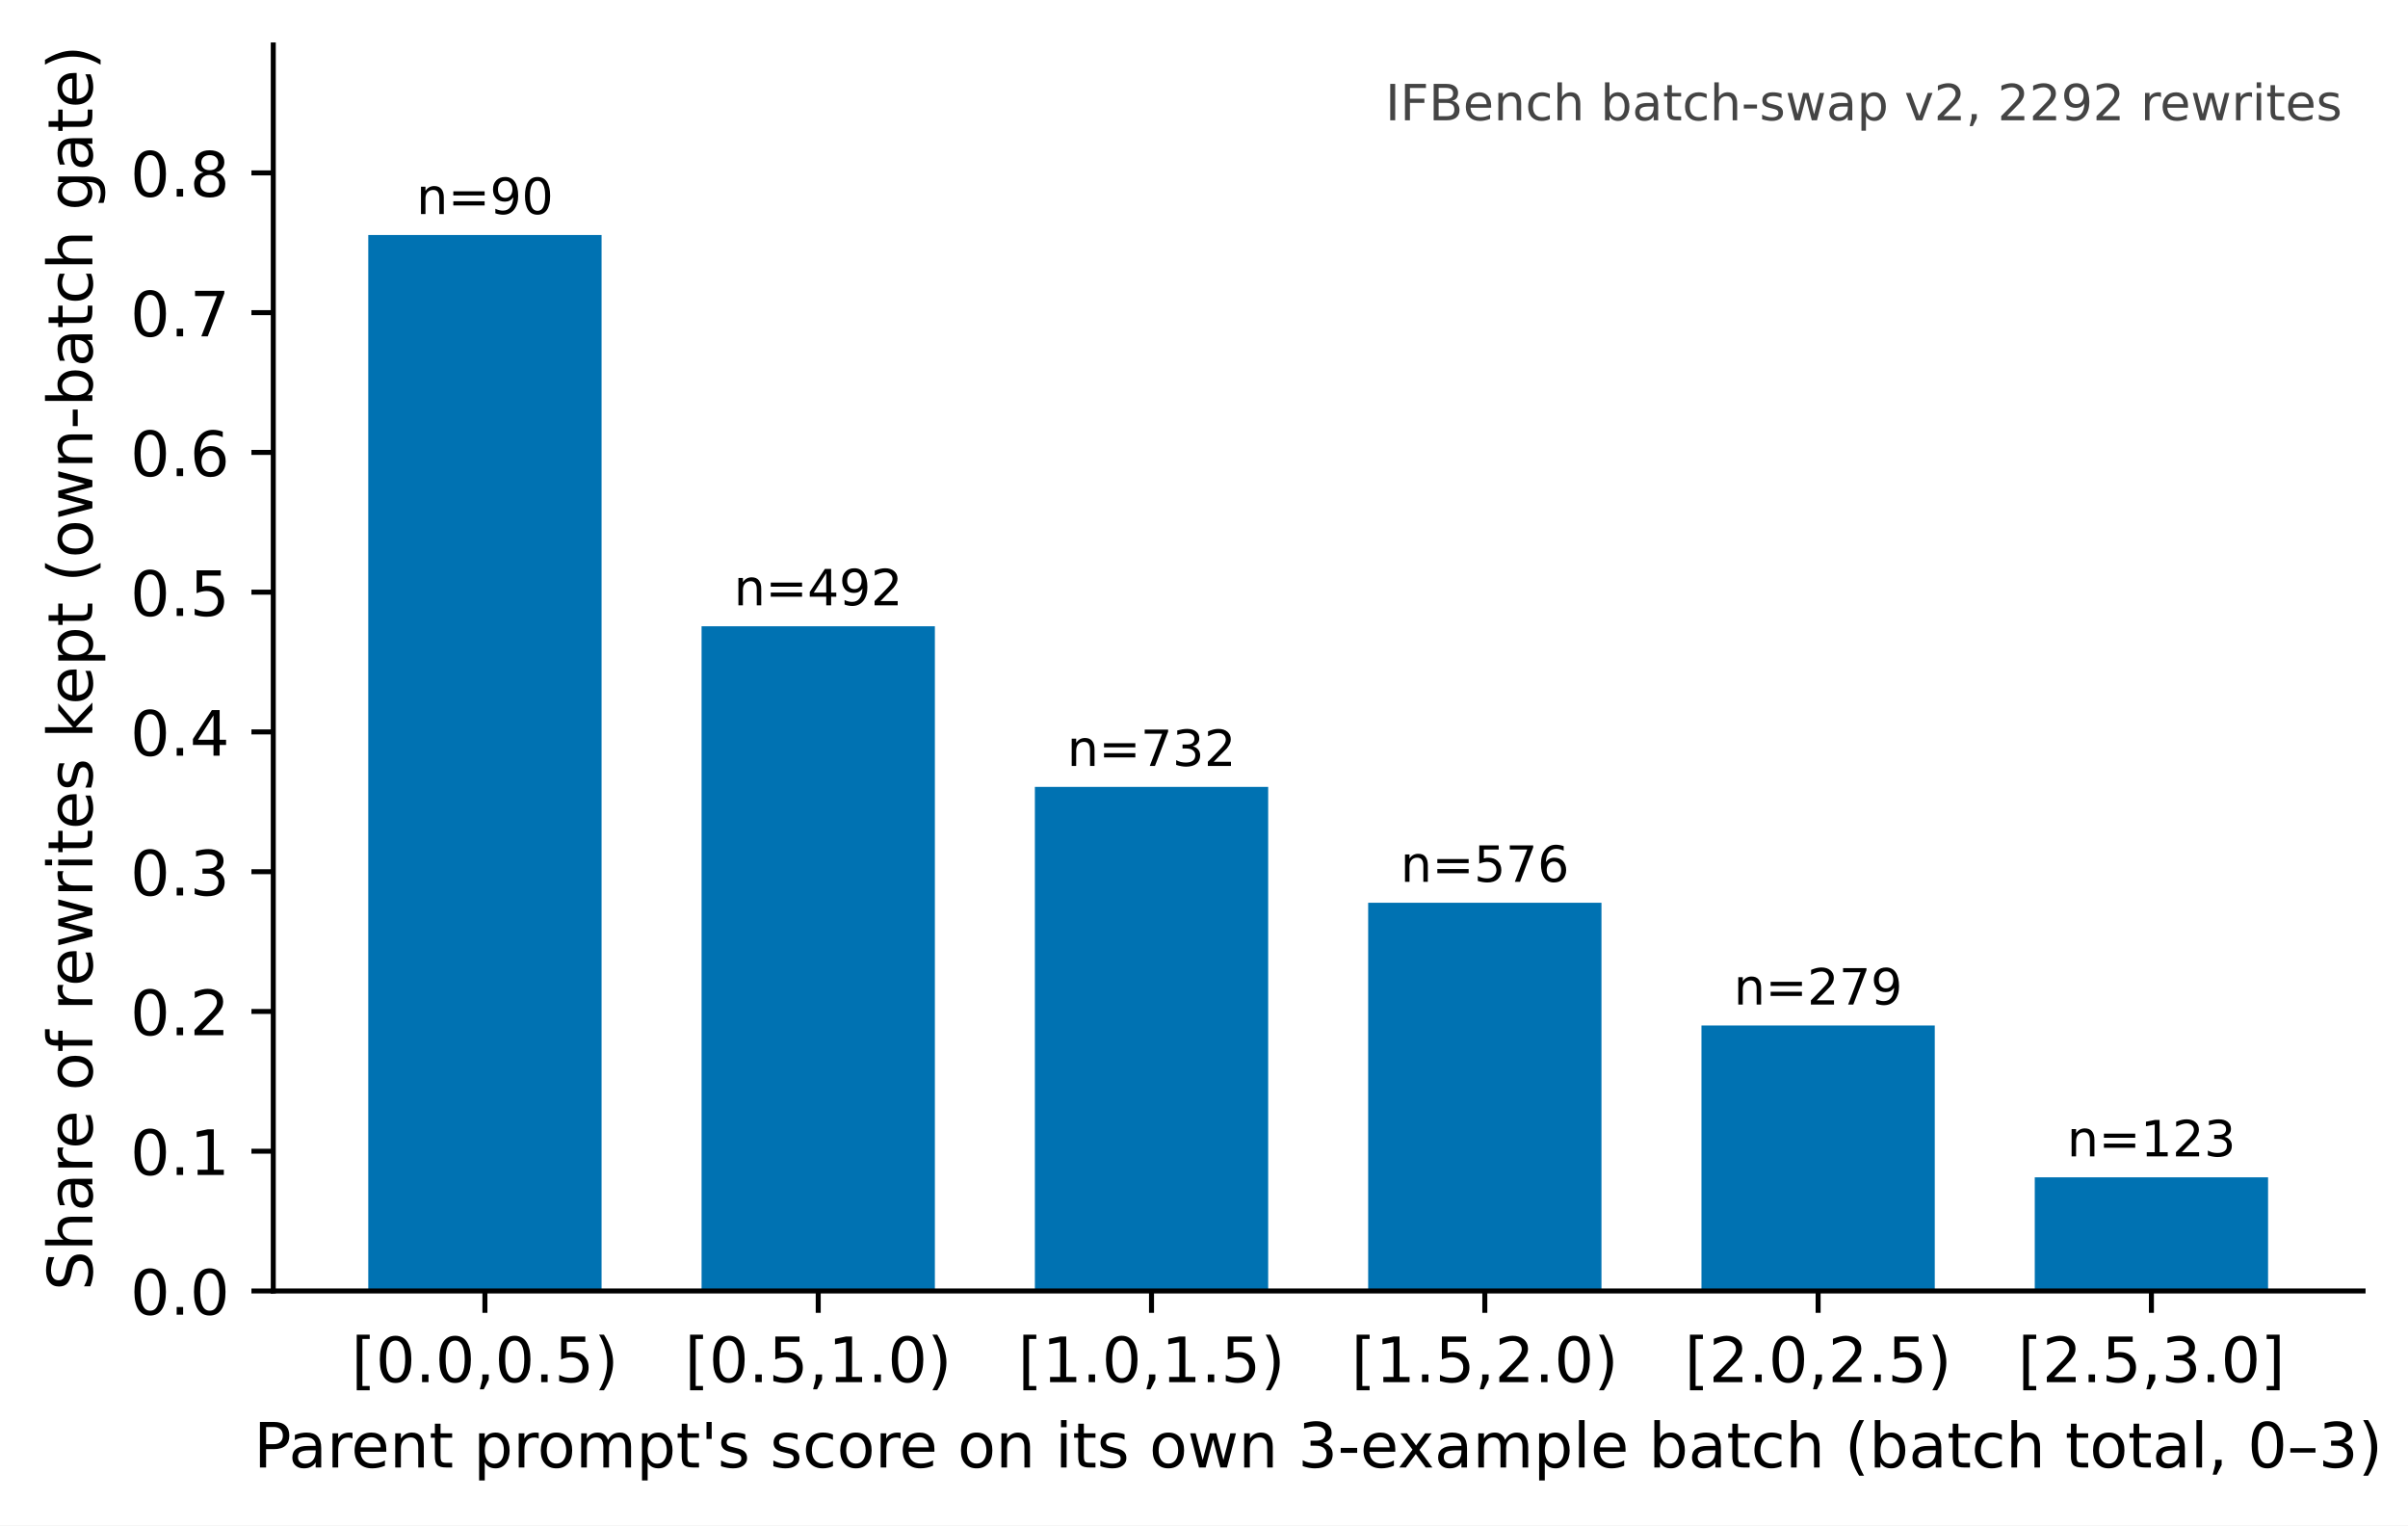
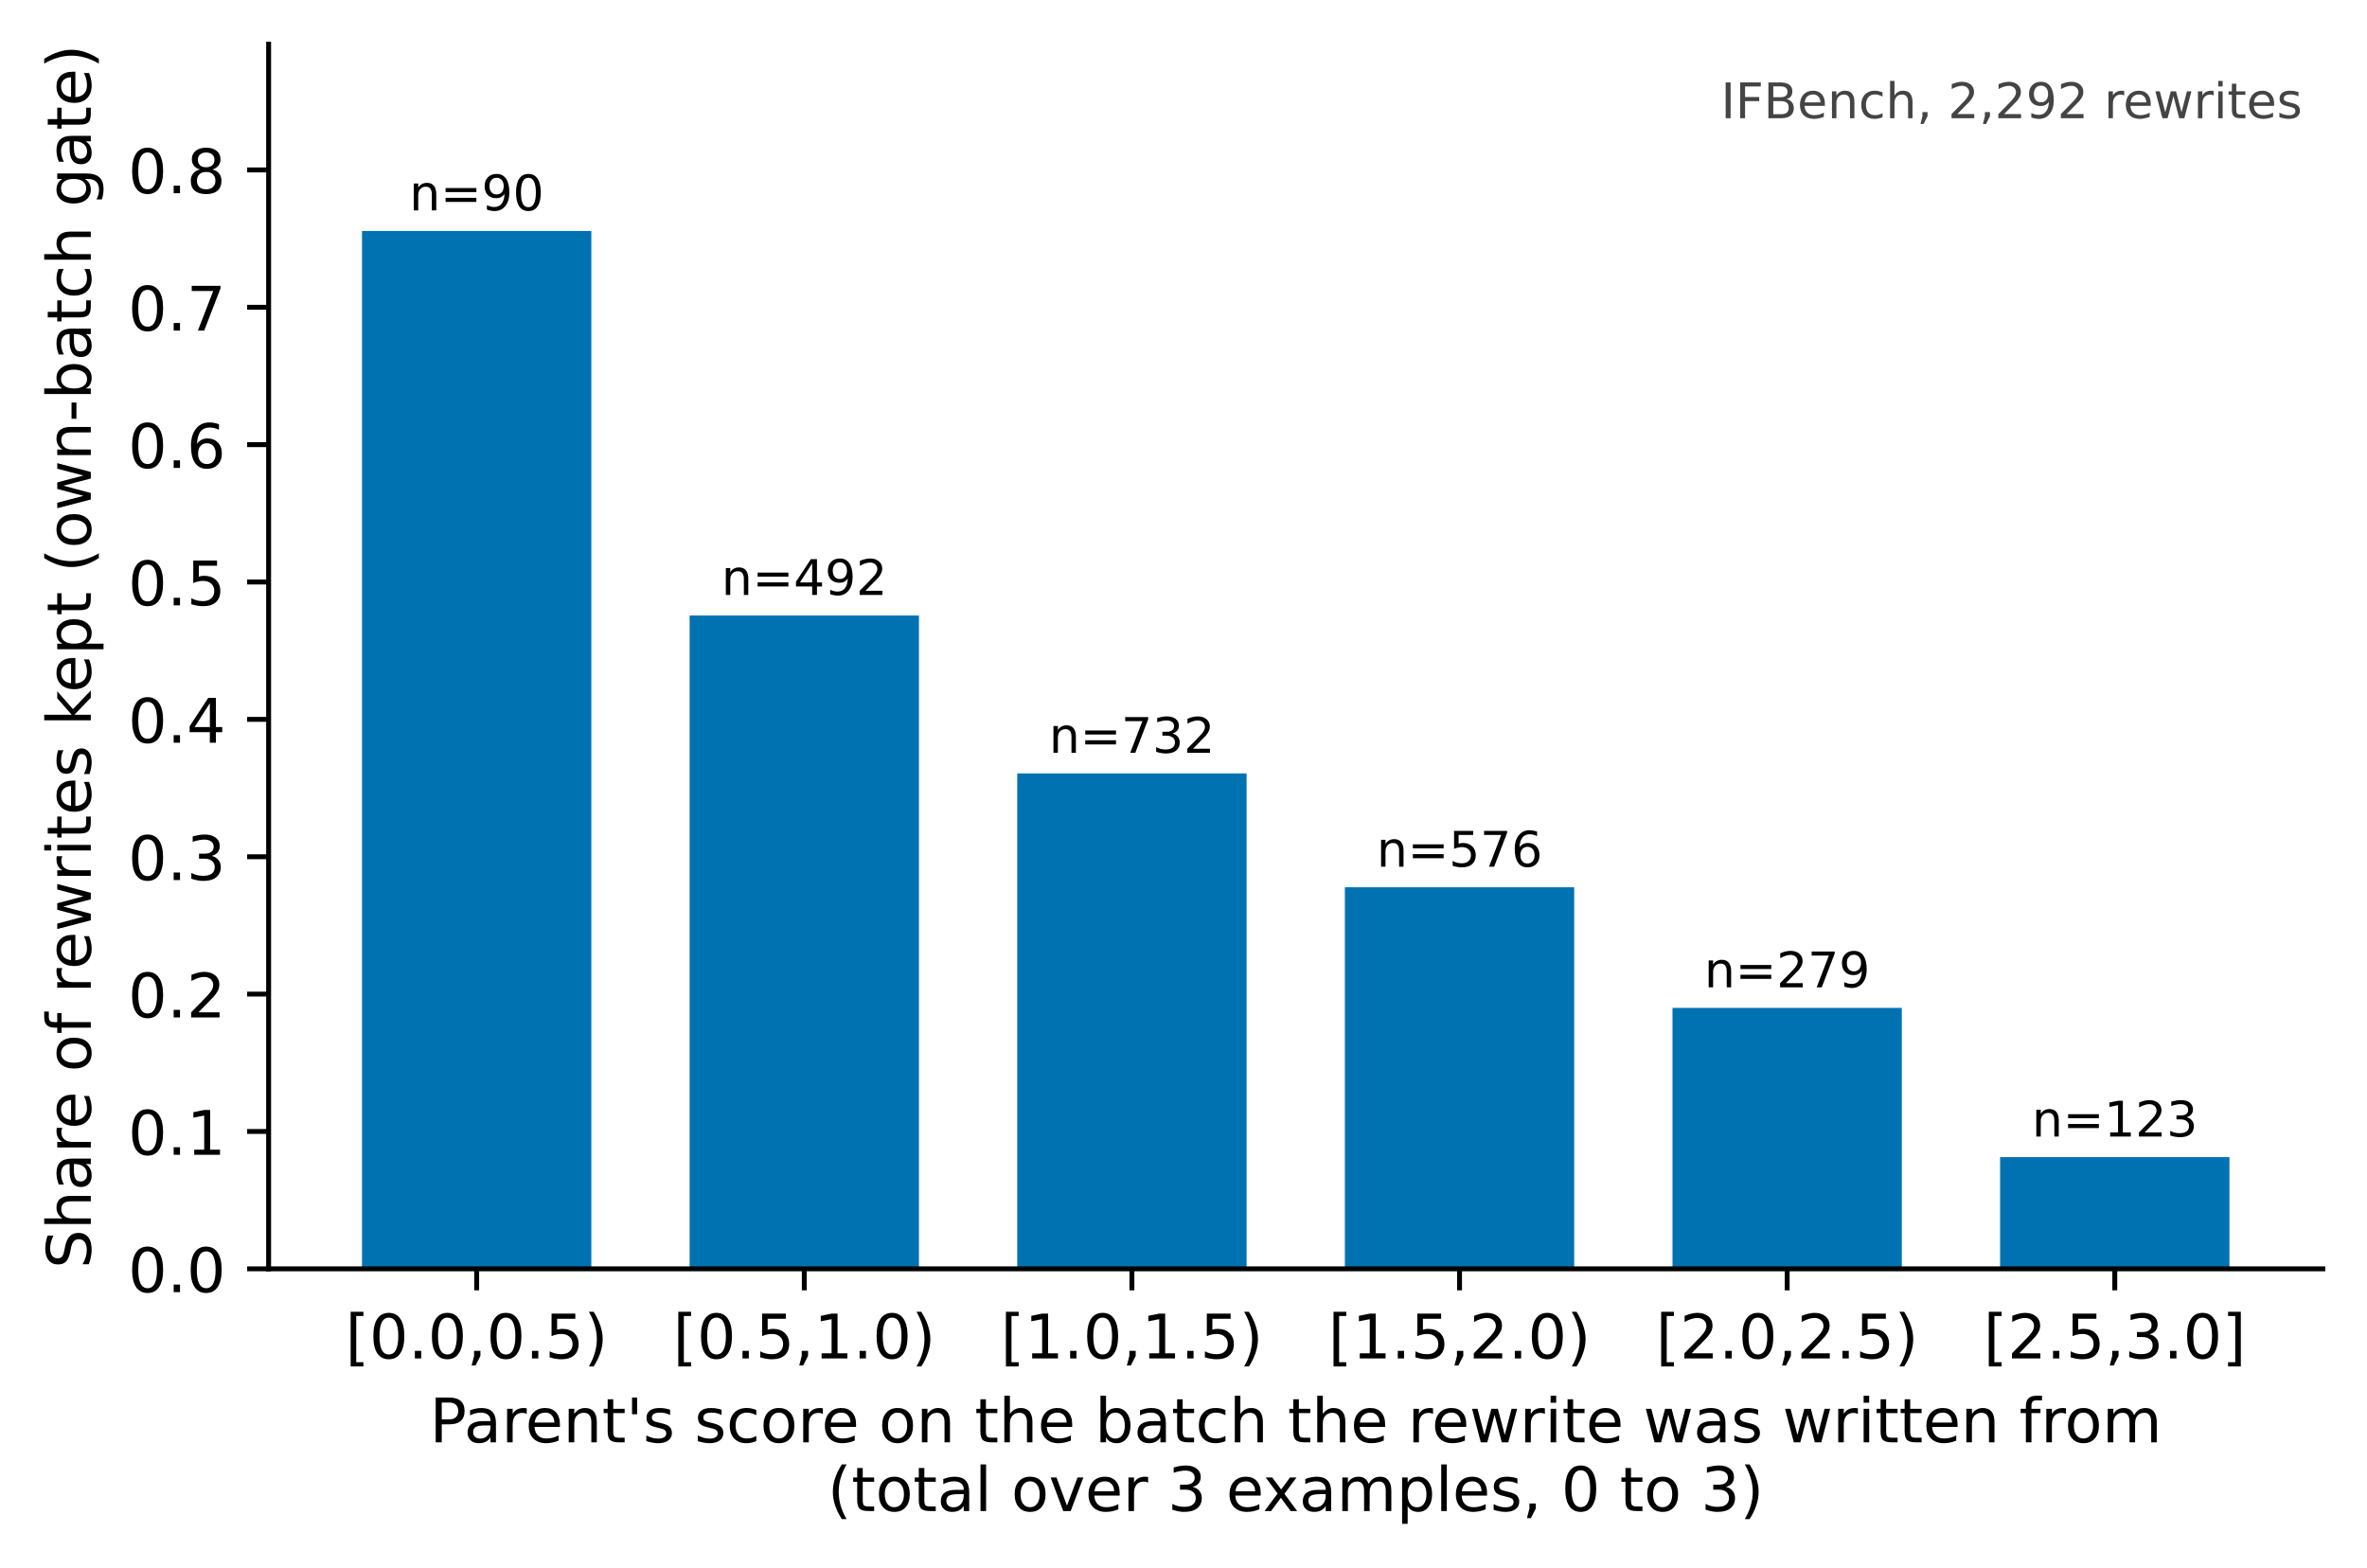
- <svg xmlns="http://www.w3.org/2000/svg" xmlns:xlink="http://www.w3.org/1999/xlink" width="385.781pt" height="244.34pt" viewBox="0 0 385.781 244.34" version="1.1">
+ <svg xmlns="http://www.w3.org/2000/svg" xmlns:xlink="http://www.w3.org/1999/xlink" width="385.781pt" height="255.538pt" viewBox="0 0 385.781 255.538" version="1.1">
  <defs>
    <style type="text/css">*{stroke-linejoin: round; stroke-linecap: butt}</style>
  </defs>
  <g id="figure_1">
    <g id="patch_1">
-       <path d="M 0 244.34  L 385.781 244.34  L 385.781 0  L 0 0  z " style="fill: #ffffff" />
+       <path d="M 0 255.538  L 385.781 255.538  L 385.781 -0  L 0 -0  z " style="fill: #ffffff" />
    </g>
    <g id="axes_1">
      <g id="patch_2">
        <path d="M 43.781 206.784  L 378.581 206.784  L 378.581 7.2  L 43.781 7.2  z " style="fill: #ffffff" />
      </g>
      <g id="patch_3">
-         <path d="M 58.999 206.784  L 96.377 206.784  L 96.377 37.645  L 58.999 37.645  z " clip-path="url(#pe603206d9f)" style="fill: #0072b2" />
+         <path d="M 58.999 206.784  L 96.377 206.784  L 96.377 37.645  L 58.999 37.645  z " clip-path="url(#p9a765b95ee)" style="fill: #0072b2" />
      </g>
      <g id="patch_4">
-         <path d="M 112.397 206.784  L 149.775 206.784  L 149.775 100.314  L 112.397 100.314  z " clip-path="url(#pe603206d9f)" style="fill: #0072b2" />
+         <path d="M 112.397 206.784  L 149.775 206.784  L 149.775 100.314  L 112.397 100.314  z " clip-path="url(#p9a765b95ee)" style="fill: #0072b2" />
      </g>
      <g id="patch_5">
-         <path d="M 165.794 206.784  L 203.172 206.784  L 203.172 126.047  L 165.794 126.047  z " clip-path="url(#pe603206d9f)" style="fill: #0072b2" />
+         <path d="M 165.794 206.784  L 203.172 206.784  L 203.172 126.047  L 165.794 126.047  z " clip-path="url(#p9a765b95ee)" style="fill: #0072b2" />
      </g>
      <g id="patch_6">
-         <path d="M 219.191 206.784  L 256.569 206.784  L 256.569 144.601  L 219.191 144.601  z " clip-path="url(#pe603206d9f)" style="fill: #0072b2" />
+         <path d="M 219.191 206.784  L 256.569 206.784  L 256.569 144.601  L 219.191 144.601  z " clip-path="url(#p9a765b95ee)" style="fill: #0072b2" />
      </g>
      <g id="patch_7">
-         <path d="M 272.588 206.784  L 309.966 206.784  L 309.966 164.259  L 272.588 164.259  z " clip-path="url(#pe603206d9f)" style="fill: #0072b2" />
+         <path d="M 272.588 206.784  L 309.966 206.784  L 309.966 164.259  L 272.588 164.259  z " clip-path="url(#p9a765b95ee)" style="fill: #0072b2" />
      </g>
      <g id="patch_8">
-         <path d="M 325.985 206.784  L 363.363 206.784  L 363.363 188.584  L 325.985 188.584  z " clip-path="url(#pe603206d9f)" style="fill: #0072b2" />
+         <path d="M 325.985 206.784  L 363.363 206.784  L 363.363 188.584  L 325.985 188.584  z " clip-path="url(#p9a765b95ee)" style="fill: #0072b2" />
      </g>
      <g id="matplotlib.axis_1">
        <g id="xtick_1">
          <g id="line2d_1">
            <defs>
              <path id="m3edbe01866" d="M 0 0  L 0 3.5  " style="stroke: #000000; stroke-width: 0.8" />
            </defs>
            <g>
              <use xlink:href="#m3edbe01866" x="77.688" y="206.784" style="stroke: #000000; stroke-width: 0.8" />
            </g>
          </g>
          <g id="text_1">
            <text style="font: 10px 'DejaVu Sans'; text-anchor: middle" x="77.688" y="221.382" transform="rotate(-0 77.68843 221.3824)">[0.0,0.5)</text>
          </g>
        </g>
        <g id="xtick_2">
          <g id="line2d_2">
            <g>
              <use xlink:href="#m3edbe01866" x="131.086" y="206.784" style="stroke: #000000; stroke-width: 0.8" />
            </g>
          </g>
          <g id="text_2">
            <text style="font: 10px 'DejaVu Sans'; text-anchor: middle" x="131.086" y="221.382" transform="rotate(-0 131.0856 221.3824)">[0.5,1.0)</text>
          </g>
        </g>
        <g id="xtick_3">
          <g id="line2d_3">
            <g>
              <use xlink:href="#m3edbe01866" x="184.483" y="206.784" style="stroke: #000000; stroke-width: 0.8" />
            </g>
          </g>
          <g id="text_3">
            <text style="font: 10px 'DejaVu Sans'; text-anchor: middle" x="184.483" y="221.382" transform="rotate(-0 184.4827 221.3824)">[1.0,1.5)</text>
          </g>
        </g>
        <g id="xtick_4">
          <g id="line2d_4">
            <g>
              <use xlink:href="#m3edbe01866" x="237.88" y="206.784" style="stroke: #000000; stroke-width: 0.8" />
            </g>
          </g>
          <g id="text_4">
            <text style="font: 10px 'DejaVu Sans'; text-anchor: middle" x="237.88" y="221.382" transform="rotate(-0 237.8798 221.3824)">[1.5,2.0)</text>
          </g>
        </g>
        <g id="xtick_5">
          <g id="line2d_5">
            <g>
              <use xlink:href="#m3edbe01866" x="291.277" y="206.784" style="stroke: #000000; stroke-width: 0.8" />
            </g>
          </g>
          <g id="text_5">
            <text style="font: 10px 'DejaVu Sans'; text-anchor: middle" x="291.277" y="221.382" transform="rotate(-0 291.2769 221.3824)">[2.0,2.5)</text>
          </g>
        </g>
        <g id="xtick_6">
          <g id="line2d_6">
            <g>
              <use xlink:href="#m3edbe01866" x="344.674" y="206.784" style="stroke: #000000; stroke-width: 0.8" />
            </g>
          </g>
          <g id="text_6">
            <text style="font: 10px 'DejaVu Sans'; text-anchor: middle" x="344.674" y="221.382" transform="rotate(-0 344.6741 221.3824)">[2.5,3.0]</text>
          </g>
        </g>
        <g id="text_7">
-           <text style="font: 10px 'DejaVu Sans'; text-anchor: middle" x="211.181" y="235.061" transform="rotate(-0 211.1813 235.0606)">Parent prompt's score on its own 3-example batch (batch total, 0–3)</text>
+           <text style="font: 10px 'DejaVu Sans'" transform="translate(70.03047 235.0606)">Parent's score on the batch the rewrite was written from</text>
+           <text style="font: 10px 'DejaVu Sans'" transform="translate(134.882 246.2584)">(total over 3 examples, 0 to 3)</text>
        </g>
      </g>
      <g id="matplotlib.axis_2">
        <g id="ytick_1">
          <g id="line2d_7">
            <defs>
              <path id="m0908f92f79" d="M 0 0  L -3.5 0  " style="stroke: #000000; stroke-width: 0.8" />
            </defs>
            <g>
              <use xlink:href="#m0908f92f79" x="43.781" y="206.784" style="stroke: #000000; stroke-width: 0.8" />
            </g>
          </g>
          <g id="text_8">
            <text style="font: 10px 'DejaVu Sans'; text-anchor: end" x="36.781" y="210.583" transform="rotate(-0 36.78125 210.5832)">0.0</text>
          </g>
        </g>
        <g id="ytick_2">
          <g id="line2d_8">
            <g>
              <use xlink:href="#m0908f92f79" x="43.781" y="184.398" style="stroke: #000000; stroke-width: 0.8" />
            </g>
          </g>
          <g id="text_9">
            <text style="font: 10px 'DejaVu Sans'; text-anchor: end" x="36.781" y="188.197" transform="rotate(-0 36.78125 188.1972)">0.1</text>
          </g>
        </g>
        <g id="ytick_3">
          <g id="line2d_9">
            <g>
              <use xlink:href="#m0908f92f79" x="43.781" y="162.012" style="stroke: #000000; stroke-width: 0.8" />
            </g>
          </g>
          <g id="text_10">
            <text style="font: 10px 'DejaVu Sans'; text-anchor: end" x="36.781" y="165.811" transform="rotate(-0 36.78125 165.8112)">0.2</text>
          </g>
        </g>
        <g id="ytick_4">
          <g id="line2d_10">
            <g>
              <use xlink:href="#m0908f92f79" x="43.781" y="139.626" style="stroke: #000000; stroke-width: 0.8" />
            </g>
          </g>
          <g id="text_11">
            <text style="font: 10px 'DejaVu Sans'; text-anchor: end" x="36.781" y="143.425" transform="rotate(-0 36.78125 143.4251)">0.3</text>
          </g>
        </g>
        <g id="ytick_5">
          <g id="line2d_11">
            <g>
              <use xlink:href="#m0908f92f79" x="43.781" y="117.24" style="stroke: #000000; stroke-width: 0.8" />
            </g>
          </g>
          <g id="text_12">
            <text style="font: 10px 'DejaVu Sans'; text-anchor: end" x="36.781" y="121.039" transform="rotate(-0 36.78125 121.0391)">0.4</text>
          </g>
        </g>
        <g id="ytick_6">
          <g id="line2d_12">
            <g>
              <use xlink:href="#m0908f92f79" x="43.781" y="94.854" style="stroke: #000000; stroke-width: 0.8" />
            </g>
          </g>
          <g id="text_13">
            <text style="font: 10px 'DejaVu Sans'; text-anchor: end" x="36.781" y="98.653" transform="rotate(-0 36.78125 98.65308)">0.5</text>
          </g>
        </g>
        <g id="ytick_7">
          <g id="line2d_13">
            <g>
              <use xlink:href="#m0908f92f79" x="43.781" y="72.468" style="stroke: #000000; stroke-width: 0.8" />
            </g>
          </g>
          <g id="text_14">
            <text style="font: 10px 'DejaVu Sans'; text-anchor: end" x="36.781" y="76.267" transform="rotate(-0 36.78125 76.26705)">0.6</text>
          </g>
        </g>
        <g id="ytick_8">
          <g id="line2d_14">
            <g>
              <use xlink:href="#m0908f92f79" x="43.781" y="50.082" style="stroke: #000000; stroke-width: 0.8" />
            </g>
          </g>
          <g id="text_15">
            <text style="font: 10px 'DejaVu Sans'; text-anchor: end" x="36.781" y="53.881" transform="rotate(-0 36.78125 53.88102)">0.7</text>
          </g>
        </g>
        <g id="ytick_9">
          <g id="line2d_15">
            <g>
              <use xlink:href="#m0908f92f79" x="43.781" y="27.696" style="stroke: #000000; stroke-width: 0.8" />
            </g>
          </g>
          <g id="text_16">
            <text style="font: 10px 'DejaVu Sans'; text-anchor: end" x="36.781" y="31.495" transform="rotate(-0 36.78125 31.49499)">0.8</text>
          </g>
        </g>
        <g id="text_17">
          <text style="font: 10px 'DejaVu Sans'; text-anchor: middle" x="14.798" y="106.992" transform="rotate(-90 14.79844 106.992)">Share of rewrites kept (own-batch gate)</text>
        </g>
      </g>
      <g id="patch_9">
        <path d="M 43.781 206.784  L 43.781 7.2  " style="fill: none; stroke: #000000; stroke-width: 0.8; stroke-linejoin: miter; stroke-linecap: square" />
      </g>
      <g id="patch_10">
        <path d="M 43.781 206.784  L 378.581 206.784  " style="fill: none; stroke: #000000; stroke-width: 0.8; stroke-linejoin: miter; stroke-linecap: square" />
      </g>
      <g id="text_18">
        <text style="font: 8px 'DejaVu Sans'; text-anchor: middle" x="77.688" y="34.287" transform="rotate(-0 77.68843 34.28711)">n=90</text>
      </g>
      <g id="text_19">
        <text style="font: 8px 'DejaVu Sans'; text-anchor: middle" x="131.086" y="96.956" transform="rotate(-0 131.0856 96.95591)">n=492</text>
      </g>
      <g id="text_20">
        <text style="font: 8px 'DejaVu Sans'; text-anchor: middle" x="184.483" y="122.69" transform="rotate(-0 184.4827 122.6895)">n=732</text>
      </g>
      <g id="text_21">
        <text style="font: 8px 'DejaVu Sans'; text-anchor: middle" x="237.88" y="141.243" transform="rotate(-0 237.8798 141.2426)">n=576</text>
      </g>
      <g id="text_22">
        <text style="font: 8px 'DejaVu Sans'; text-anchor: middle" x="291.277" y="160.901" transform="rotate(-0 291.2769 160.9007)">n=279</text>
      </g>
      <g id="text_23">
        <text style="font: 8px 'DejaVu Sans'; text-anchor: middle" x="344.674" y="185.226" transform="rotate(-0 344.6741 185.226)">n=123</text>
      </g>
      <g id="text_24">
-         <text style="fill: #444444; font: 8px 'DejaVu Sans'; text-anchor: end" x="375.233" y="19.266" transform="rotate(-0 375.2332 19.26627)">IFBench batch-swap v2, 2292 rewrites</text>
+         <text style="fill: #444444; font: 8px 'DejaVu Sans'; text-anchor: end" x="375.233" y="19.266" transform="rotate(-0 375.2332 19.26627)">IFBench, 2,292 rewrites</text>
      </g>
    </g>
  </g>
  <defs>
-     <clipPath id="pe603206d9f">
+     <clipPath id="p9a765b95ee">
      <rect x="43.781" y="7.2" width="334.8" height="199.584" />
    </clipPath>
  </defs>
</svg>
